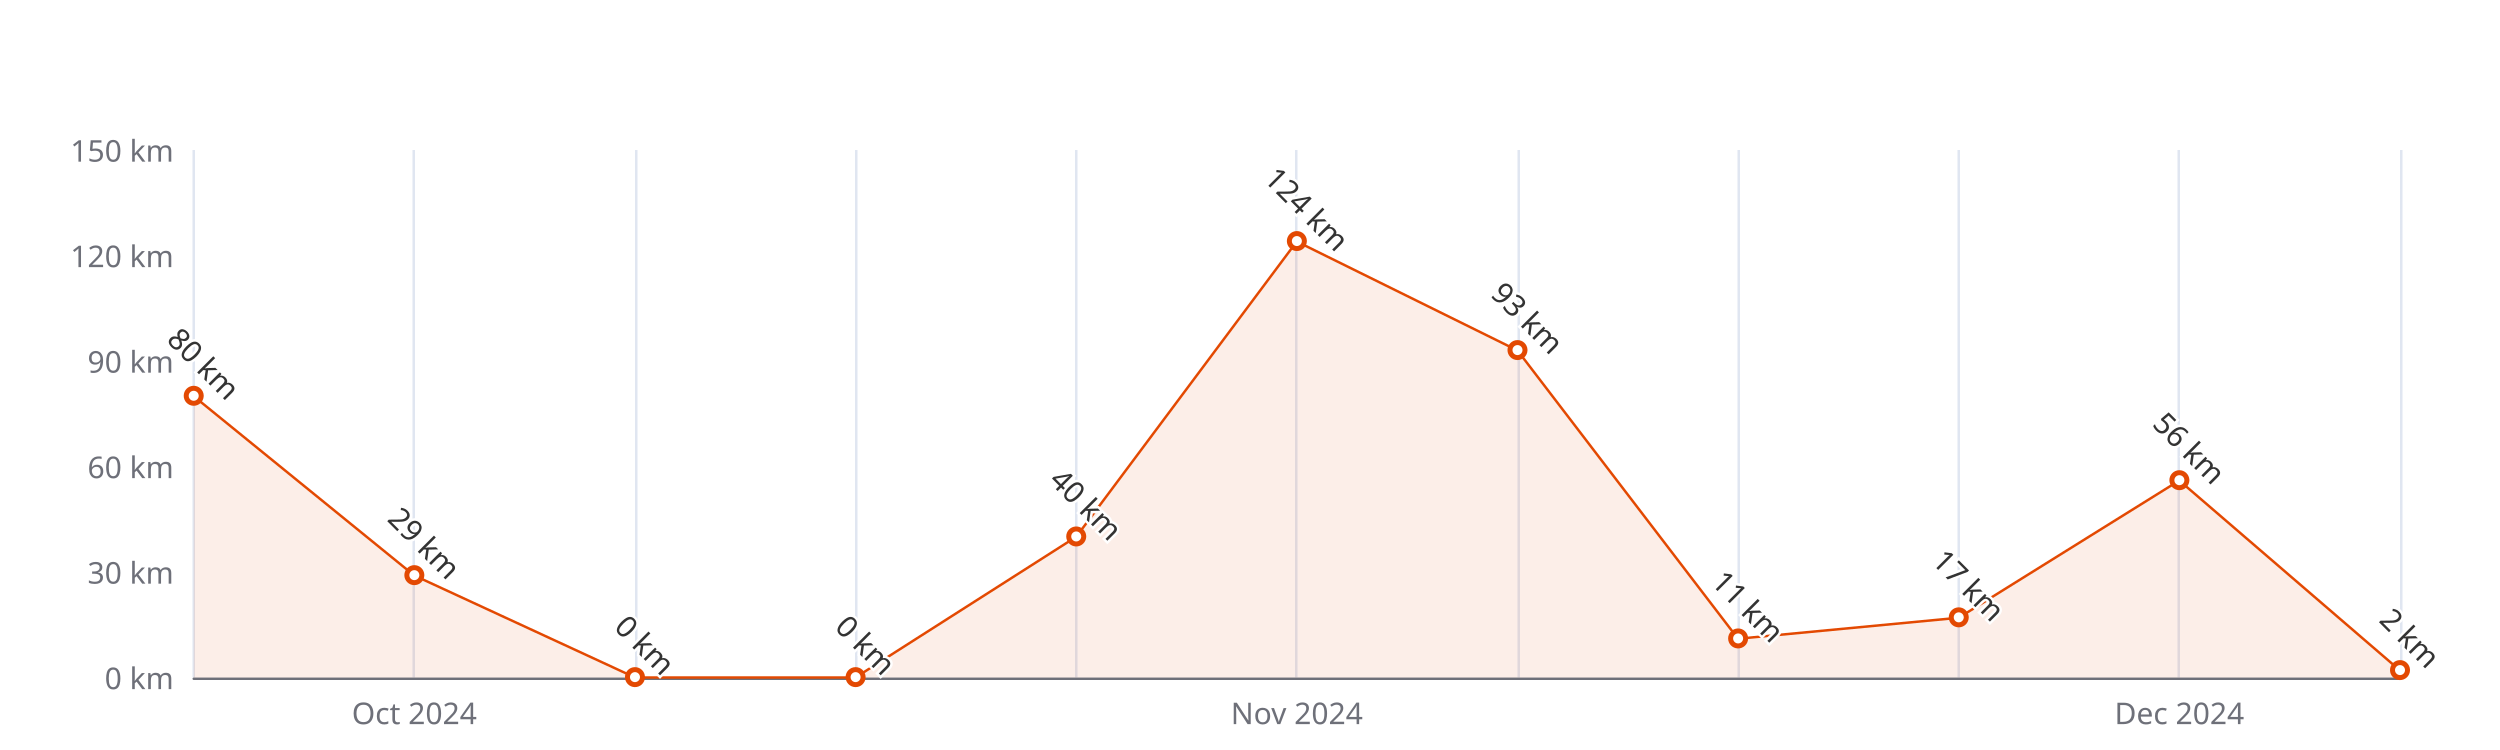
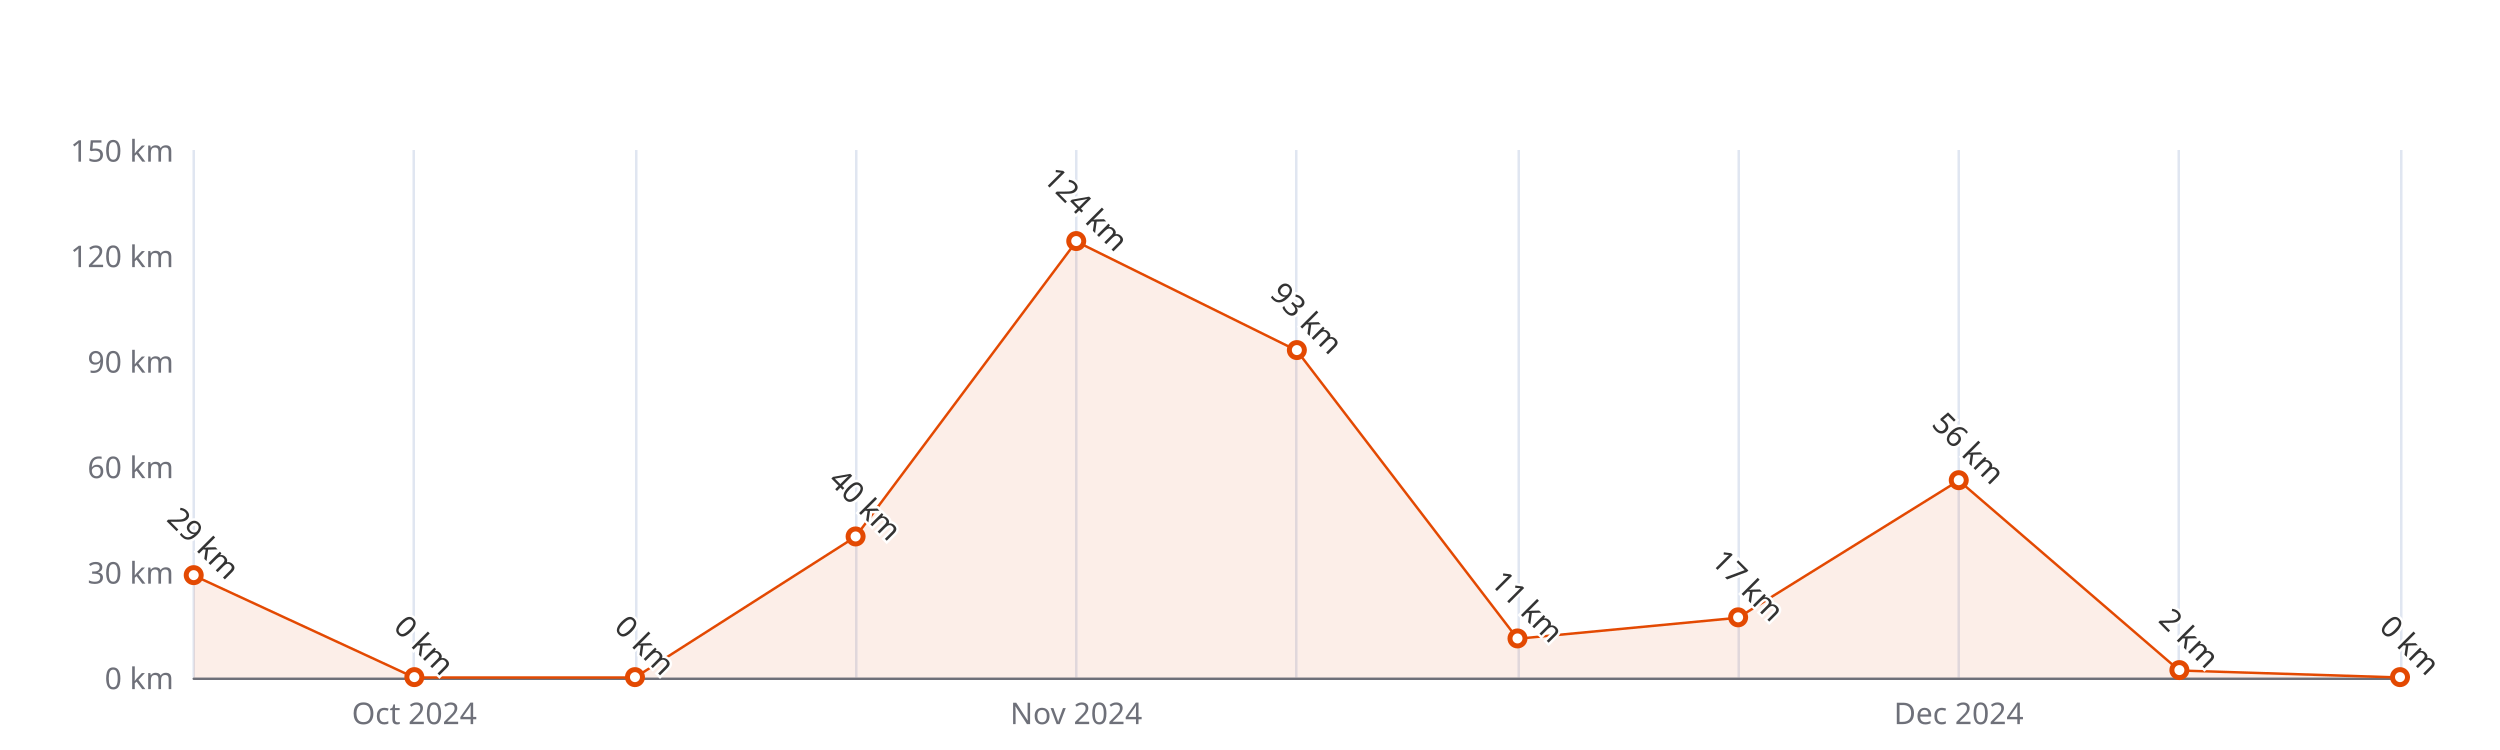
<svg xmlns="http://www.w3.org/2000/svg" width="1000" height="300" version="1.1" baseProfile="full" viewBox="0 0 1000 300">
  <rect width="1000" height="300" x="0" y="0" id="0" fill="#ffffff" />
  <path d="M77.5 60L77.5 271" fill="none" stroke="#E0E6F1" />
  <path d="M165.5 60L165.5 271" fill="none" stroke="#E0E6F1" />
  <path d="M254.5 60L254.5 271" fill="none" stroke="#E0E6F1" />
  <path d="M342.5 60L342.5 271" fill="none" stroke="#E0E6F1" />
  <path d="M430.5 60L430.5 271" fill="none" stroke="#E0E6F1" />
  <path d="M518.5 60L518.5 271" fill="none" stroke="#E0E6F1" />
  <path d="M607.5 60L607.5 271" fill="none" stroke="#E0E6F1" />
  <path d="M695.5 60L695.5 271" fill="none" stroke="#E0E6F1" />
  <path d="M783.5 60L783.5 271" fill="none" stroke="#E0E6F1" />
  <path d="M871.5 60L871.5 271" fill="none" stroke="#E0E6F1" />
  <path d="M960.5 60L960.5 271" fill="none" stroke="#E0E6F1" />
  <path d="M77.5 271.5L960 271.5" fill="none" stroke="#6E7079" stroke-linecap="round" />
  <text dominant-baseline="central" text-anchor="end" style="font-size:12px;font-family:sans-serif;" xml:space="preserve" transform="translate(69.48 271)" fill="#6E7079">0 km</text>
  <text dominant-baseline="central" text-anchor="end" style="font-size:12px;font-family:sans-serif;" xml:space="preserve" transform="translate(69.48 228.8)" fill="#6E7079">30 km</text>
  <text dominant-baseline="central" text-anchor="end" style="font-size:12px;font-family:sans-serif;" xml:space="preserve" transform="translate(69.48 186.6)" fill="#6E7079">60 km</text>
  <text dominant-baseline="central" text-anchor="end" style="font-size:12px;font-family:sans-serif;" xml:space="preserve" transform="translate(69.48 144.4)" fill="#6E7079">90 km</text>
  <text dominant-baseline="central" text-anchor="end" style="font-size:12px;font-family:sans-serif;" xml:space="preserve" transform="translate(69.48 102.2)" fill="#6E7079">120 km</text>
  <text dominant-baseline="central" text-anchor="end" style="font-size:12px;font-family:sans-serif;" xml:space="preserve" transform="translate(69.48 60)" fill="#6E7079">150 km</text>
  <text dominant-baseline="central" text-anchor="middle" style="font-size:12px;font-family:sans-serif;" xml:space="preserve" y="6" transform="translate(165.732 279)" fill="#6E7079">Oct 2024</text>
-   <text dominant-baseline="central" text-anchor="middle" style="font-size:12px;font-family:sans-serif;" xml:space="preserve" y="6" transform="translate(518.74 279)" fill="#6E7079">Nov 2024</text>
-   <text dominant-baseline="central" text-anchor="middle" style="font-size:12px;font-family:sans-serif;" xml:space="preserve" y="6" transform="translate(871.748 279)" fill="#6E7079">Dec 2024</text>
+   <text dominant-baseline="central" text-anchor="middle" style="font-size:12px;font-family:sans-serif;" xml:space="preserve" y="6" transform="translate(430.488 279)" fill="#6E7079">Nov 2024</text>
+   <text dominant-baseline="central" text-anchor="middle" style="font-size:12px;font-family:sans-serif;" xml:space="preserve" y="6" transform="translate(783.496 279)" fill="#6E7079">Dec 2024</text>
  <g clip-path="url(#zr5-c0)">
-     <path d="M77.5 158.5L165.7 230.2L254 271L342.2 271L430.5 214.7L518.7 96.6L607 140.2L695.2 255.5L783.5 247.1L871.7 192.2L960 268.2L960 271L871.7 271L783.5 271L695.2 271L607 271L518.7 271L430.5 271L342.2 271L254 271L165.7 271L77.5 271Z" fill="rgb(227,73,2)" fill-opacity="0.09" />
-     <path d="M77.5 158.5L165.7 230.2L254 271L342.2 271L430.5 214.7L518.7 96.6L607 140.2L695.2 255.5L783.5 247.1L871.7 192.2L960 268.2" fill="none" stroke="#E34902" stroke-linejoin="bevel" />
+     <path d="M77.5 230.2L165.7 271L254 271L342.2 214.7L430.5 96.6L518.7 140.2L607 255.5L695.2 247.1L783.5 192.2L871.7 268.2L960 271L871.7 271L783.5 271L695.2 271L607 271L518.7 271L430.5 271L342.2 271L254 271L165.7 271L77.5 271Z" fill="rgb(227,73,2)" fill-opacity="0.09" />
+     <path d="M77.5 230.2L165.7 271L254 271L342.2 214.7L430.5 96.6L518.7 140.2L607 255.5L695.2 247.1L783.5 192.2L871.7 268.2L960 271" fill="none" stroke="#E34902" stroke-linejoin="bevel" />
  </g>
-   <path d="M1 0A1 1 0 1 1 1 -0.1A1 1 0 0 1 1 0" transform="matrix(3,0,0,3,77.48,158.4667)" fill="#fff" stroke="#E34902" stroke-width="0.667" />
-   <path d="M1 0A1 1 0 1 1 1 -0.1A1 1 0 0 1 1 0" transform="matrix(3,0,0,3,165.732,230.2067)" fill="#fff" stroke="#E34902" stroke-width="0.667" />
+   <path d="M1 0A1 1 0 1 1 1 -0.1A1 1 0 0 1 1 0" transform="matrix(3,0,0,3,77.48,230.2067)" fill="#fff" stroke="#E34902" stroke-width="0.667" />
+   <path d="M1 0A1 1 0 1 1 1 -0.1A1 1 0 0 1 1 0" transform="matrix(3,0,0,3,165.732,271)" fill="#fff" stroke="#E34902" stroke-width="0.667" />
  <path d="M1 0A1 1 0 1 1 1 -0.1A1 1 0 0 1 1 0" transform="matrix(3,0,0,3,253.984,271)" fill="#fff" stroke="#E34902" stroke-width="0.667" />
-   <path d="M1 0A1 1 0 1 1 1 -0.1A1 1 0 0 1 1 0" transform="matrix(3,0,0,3,342.236,271)" fill="#fff" stroke="#E34902" stroke-width="0.667" />
-   <path d="M1 0A1 1 0 1 1 1 -0.1A1 1 0 0 1 1 0" transform="matrix(3,0,0,3,430.488,214.7333)" fill="#fff" stroke="#E34902" stroke-width="0.667" />
-   <path d="M1 0A1 1 0 1 1 1 -0.1A1 1 0 0 1 1 0" transform="matrix(3,0,0,3,518.74,96.5733)" fill="#fff" stroke="#E34902" stroke-width="0.667" />
-   <path d="M1 0A1 1 0 1 1 1 -0.1A1 1 0 0 1 1 0" transform="matrix(3,0,0,3,606.992,140.18)" fill="#fff" stroke="#E34902" stroke-width="0.667" />
-   <path d="M1 0A1 1 0 1 1 1 -0.1A1 1 0 0 1 1 0" transform="matrix(3,0,0,3,695.244,255.5267)" fill="#fff" stroke="#E34902" stroke-width="0.667" />
-   <path d="M1 0A1 1 0 1 1 1 -0.1A1 1 0 0 1 1 0" transform="matrix(3,0,0,3,783.496,247.0867)" fill="#fff" stroke="#E34902" stroke-width="0.667" />
-   <path d="M1 0A1 1 0 1 1 1 -0.1A1 1 0 0 1 1 0" transform="matrix(3,0,0,3,871.748,192.2267)" fill="#fff" stroke="#E34902" stroke-width="0.667" />
-   <path d="M1 0A1 1 0 1 1 1 -0.1A1 1 0 0 1 1 0" transform="matrix(3,0,0,3,960,268.1867)" fill="#fff" stroke="#E34902" stroke-width="0.667" />
-   <text dominant-baseline="central" text-anchor="middle" style="font-size:12px;font-family:sans-serif;" xml:space="preserve" y="-6" transform="matrix(0.707,0.707,-0.707,0.707,77.48,149.4667)" fill="#333" stroke="rgb(255,255,255)" stroke-width="2" paint-order="stroke" stroke-miterlimit="2">80 km</text>
-   <text dominant-baseline="central" text-anchor="middle" style="font-size:12px;font-family:sans-serif;" xml:space="preserve" y="-6" transform="matrix(0.707,0.707,-0.707,0.707,165.732,221.2067)" fill="#333" stroke="rgb(255,255,255)" stroke-width="2" paint-order="stroke" stroke-miterlimit="2">29 km</text>
+   <path d="M1 0A1 1 0 1 1 1 -0.1A1 1 0 0 1 1 0" transform="matrix(3,0,0,3,342.236,214.7333)" fill="#fff" stroke="#E34902" stroke-width="0.667" />
+   <path d="M1 0A1 1 0 1 1 1 -0.1A1 1 0 0 1 1 0" transform="matrix(3,0,0,3,430.488,96.5733)" fill="#fff" stroke="#E34902" stroke-width="0.667" />
+   <path d="M1 0A1 1 0 1 1 1 -0.1A1 1 0 0 1 1 0" transform="matrix(3,0,0,3,518.74,140.18)" fill="#fff" stroke="#E34902" stroke-width="0.667" />
+   <path d="M1 0A1 1 0 1 1 1 -0.1A1 1 0 0 1 1 0" transform="matrix(3,0,0,3,606.992,255.5267)" fill="#fff" stroke="#E34902" stroke-width="0.667" />
+   <path d="M1 0A1 1 0 1 1 1 -0.1A1 1 0 0 1 1 0" transform="matrix(3,0,0,3,695.244,247.0867)" fill="#fff" stroke="#E34902" stroke-width="0.667" />
+   <path d="M1 0A1 1 0 1 1 1 -0.1A1 1 0 0 1 1 0" transform="matrix(3,0,0,3,783.496,192.2267)" fill="#fff" stroke="#E34902" stroke-width="0.667" />
+   <path d="M1 0A1 1 0 1 1 1 -0.1A1 1 0 0 1 1 0" transform="matrix(3,0,0,3,871.748,268.1867)" fill="#fff" stroke="#E34902" stroke-width="0.667" />
+   <path d="M1 0A1 1 0 1 1 1 -0.1A1 1 0 0 1 1 0" transform="matrix(3,0,0,3,960,271)" fill="#fff" stroke="#E34902" stroke-width="0.667" />
+   <text dominant-baseline="central" text-anchor="middle" style="font-size:12px;font-family:sans-serif;" xml:space="preserve" y="-6" transform="matrix(0.707,0.707,-0.707,0.707,77.48,221.2067)" fill="#333" stroke="rgb(255,255,255)" stroke-width="2" paint-order="stroke" stroke-miterlimit="2">29 km</text>
+   <text dominant-baseline="central" text-anchor="middle" style="font-size:12px;font-family:sans-serif;" xml:space="preserve" y="-6" transform="matrix(0.707,0.707,-0.707,0.707,165.732,262)" fill="#333" stroke="rgb(255,255,255)" stroke-width="2" paint-order="stroke" stroke-miterlimit="2">0 km</text>
  <text dominant-baseline="central" text-anchor="middle" style="font-size:12px;font-family:sans-serif;" xml:space="preserve" y="-6" transform="matrix(0.707,0.707,-0.707,0.707,253.984,262)" fill="#333" stroke="rgb(255,255,255)" stroke-width="2" paint-order="stroke" stroke-miterlimit="2">0 km</text>
-   <text dominant-baseline="central" text-anchor="middle" style="font-size:12px;font-family:sans-serif;" xml:space="preserve" y="-6" transform="matrix(0.707,0.707,-0.707,0.707,342.236,262)" fill="#333" stroke="rgb(255,255,255)" stroke-width="2" paint-order="stroke" stroke-miterlimit="2">0 km</text>
-   <text dominant-baseline="central" text-anchor="middle" style="font-size:12px;font-family:sans-serif;" xml:space="preserve" y="-6" transform="matrix(0.707,0.707,-0.707,0.707,430.488,205.7333)" fill="#333" stroke="rgb(255,255,255)" stroke-width="2" paint-order="stroke" stroke-miterlimit="2">40 km</text>
-   <text dominant-baseline="central" text-anchor="middle" style="font-size:12px;font-family:sans-serif;" xml:space="preserve" y="-6" transform="matrix(0.707,0.707,-0.707,0.707,518.74,87.5733)" fill="#333" stroke="rgb(255,255,255)" stroke-width="2" paint-order="stroke" stroke-miterlimit="2">124 km</text>
-   <text dominant-baseline="central" text-anchor="middle" style="font-size:12px;font-family:sans-serif;" xml:space="preserve" y="-6" transform="matrix(0.707,0.707,-0.707,0.707,606.992,131.18)" fill="#333" stroke="rgb(255,255,255)" stroke-width="2" paint-order="stroke" stroke-miterlimit="2">93 km</text>
-   <text dominant-baseline="central" text-anchor="middle" style="font-size:12px;font-family:sans-serif;" xml:space="preserve" y="-6" transform="matrix(0.707,0.707,-0.707,0.707,695.244,246.5267)" fill="#333" stroke="rgb(255,255,255)" stroke-width="2" paint-order="stroke" stroke-miterlimit="2">11 km</text>
-   <text dominant-baseline="central" text-anchor="middle" style="font-size:12px;font-family:sans-serif;" xml:space="preserve" y="-6" transform="matrix(0.707,0.707,-0.707,0.707,783.496,238.0867)" fill="#333" stroke="rgb(255,255,255)" stroke-width="2" paint-order="stroke" stroke-miterlimit="2">17 km</text>
-   <text dominant-baseline="central" text-anchor="middle" style="font-size:12px;font-family:sans-serif;" xml:space="preserve" y="-6" transform="matrix(0.707,0.707,-0.707,0.707,871.748,183.2267)" fill="#333" stroke="rgb(255,255,255)" stroke-width="2" paint-order="stroke" stroke-miterlimit="2">56 km</text>
-   <text dominant-baseline="central" text-anchor="middle" style="font-size:12px;font-family:sans-serif;" xml:space="preserve" y="-6" transform="matrix(0.707,0.707,-0.707,0.707,960,259.1867)" fill="#333" stroke="rgb(255,255,255)" stroke-width="2" paint-order="stroke" stroke-miterlimit="2">2 km</text>
+   <text dominant-baseline="central" text-anchor="middle" style="font-size:12px;font-family:sans-serif;" xml:space="preserve" y="-6" transform="matrix(0.707,0.707,-0.707,0.707,342.236,205.7333)" fill="#333" stroke="rgb(255,255,255)" stroke-width="2" paint-order="stroke" stroke-miterlimit="2">40 km</text>
+   <text dominant-baseline="central" text-anchor="middle" style="font-size:12px;font-family:sans-serif;" xml:space="preserve" y="-6" transform="matrix(0.707,0.707,-0.707,0.707,430.488,87.5733)" fill="#333" stroke="rgb(255,255,255)" stroke-width="2" paint-order="stroke" stroke-miterlimit="2">124 km</text>
+   <text dominant-baseline="central" text-anchor="middle" style="font-size:12px;font-family:sans-serif;" xml:space="preserve" y="-6" transform="matrix(0.707,0.707,-0.707,0.707,518.74,131.18)" fill="#333" stroke="rgb(255,255,255)" stroke-width="2" paint-order="stroke" stroke-miterlimit="2">93 km</text>
+   <text dominant-baseline="central" text-anchor="middle" style="font-size:12px;font-family:sans-serif;" xml:space="preserve" y="-6" transform="matrix(0.707,0.707,-0.707,0.707,606.992,246.5267)" fill="#333" stroke="rgb(255,255,255)" stroke-width="2" paint-order="stroke" stroke-miterlimit="2">11 km</text>
+   <text dominant-baseline="central" text-anchor="middle" style="font-size:12px;font-family:sans-serif;" xml:space="preserve" y="-6" transform="matrix(0.707,0.707,-0.707,0.707,695.244,238.0867)" fill="#333" stroke="rgb(255,255,255)" stroke-width="2" paint-order="stroke" stroke-miterlimit="2">17 km</text>
+   <text dominant-baseline="central" text-anchor="middle" style="font-size:12px;font-family:sans-serif;" xml:space="preserve" y="-6" transform="matrix(0.707,0.707,-0.707,0.707,783.496,183.2267)" fill="#333" stroke="rgb(255,255,255)" stroke-width="2" paint-order="stroke" stroke-miterlimit="2">56 km</text>
+   <text dominant-baseline="central" text-anchor="middle" style="font-size:12px;font-family:sans-serif;" xml:space="preserve" y="-6" transform="matrix(0.707,0.707,-0.707,0.707,871.748,259.1867)" fill="#333" stroke="rgb(255,255,255)" stroke-width="2" paint-order="stroke" stroke-miterlimit="2">2 km</text>
+   <text dominant-baseline="central" text-anchor="middle" style="font-size:12px;font-family:sans-serif;" xml:space="preserve" y="-6" transform="matrix(0.707,0.707,-0.707,0.707,960,262)" fill="#333" stroke="rgb(255,255,255)" stroke-width="2" paint-order="stroke" stroke-miterlimit="2">0 km</text>
  <defs>
    <clipPath id="zr5-c0">
      <path d="M76 59.5l884 0l0 212l-884 0Z" fill="#000" />
    </clipPath>
  </defs>
</svg>
